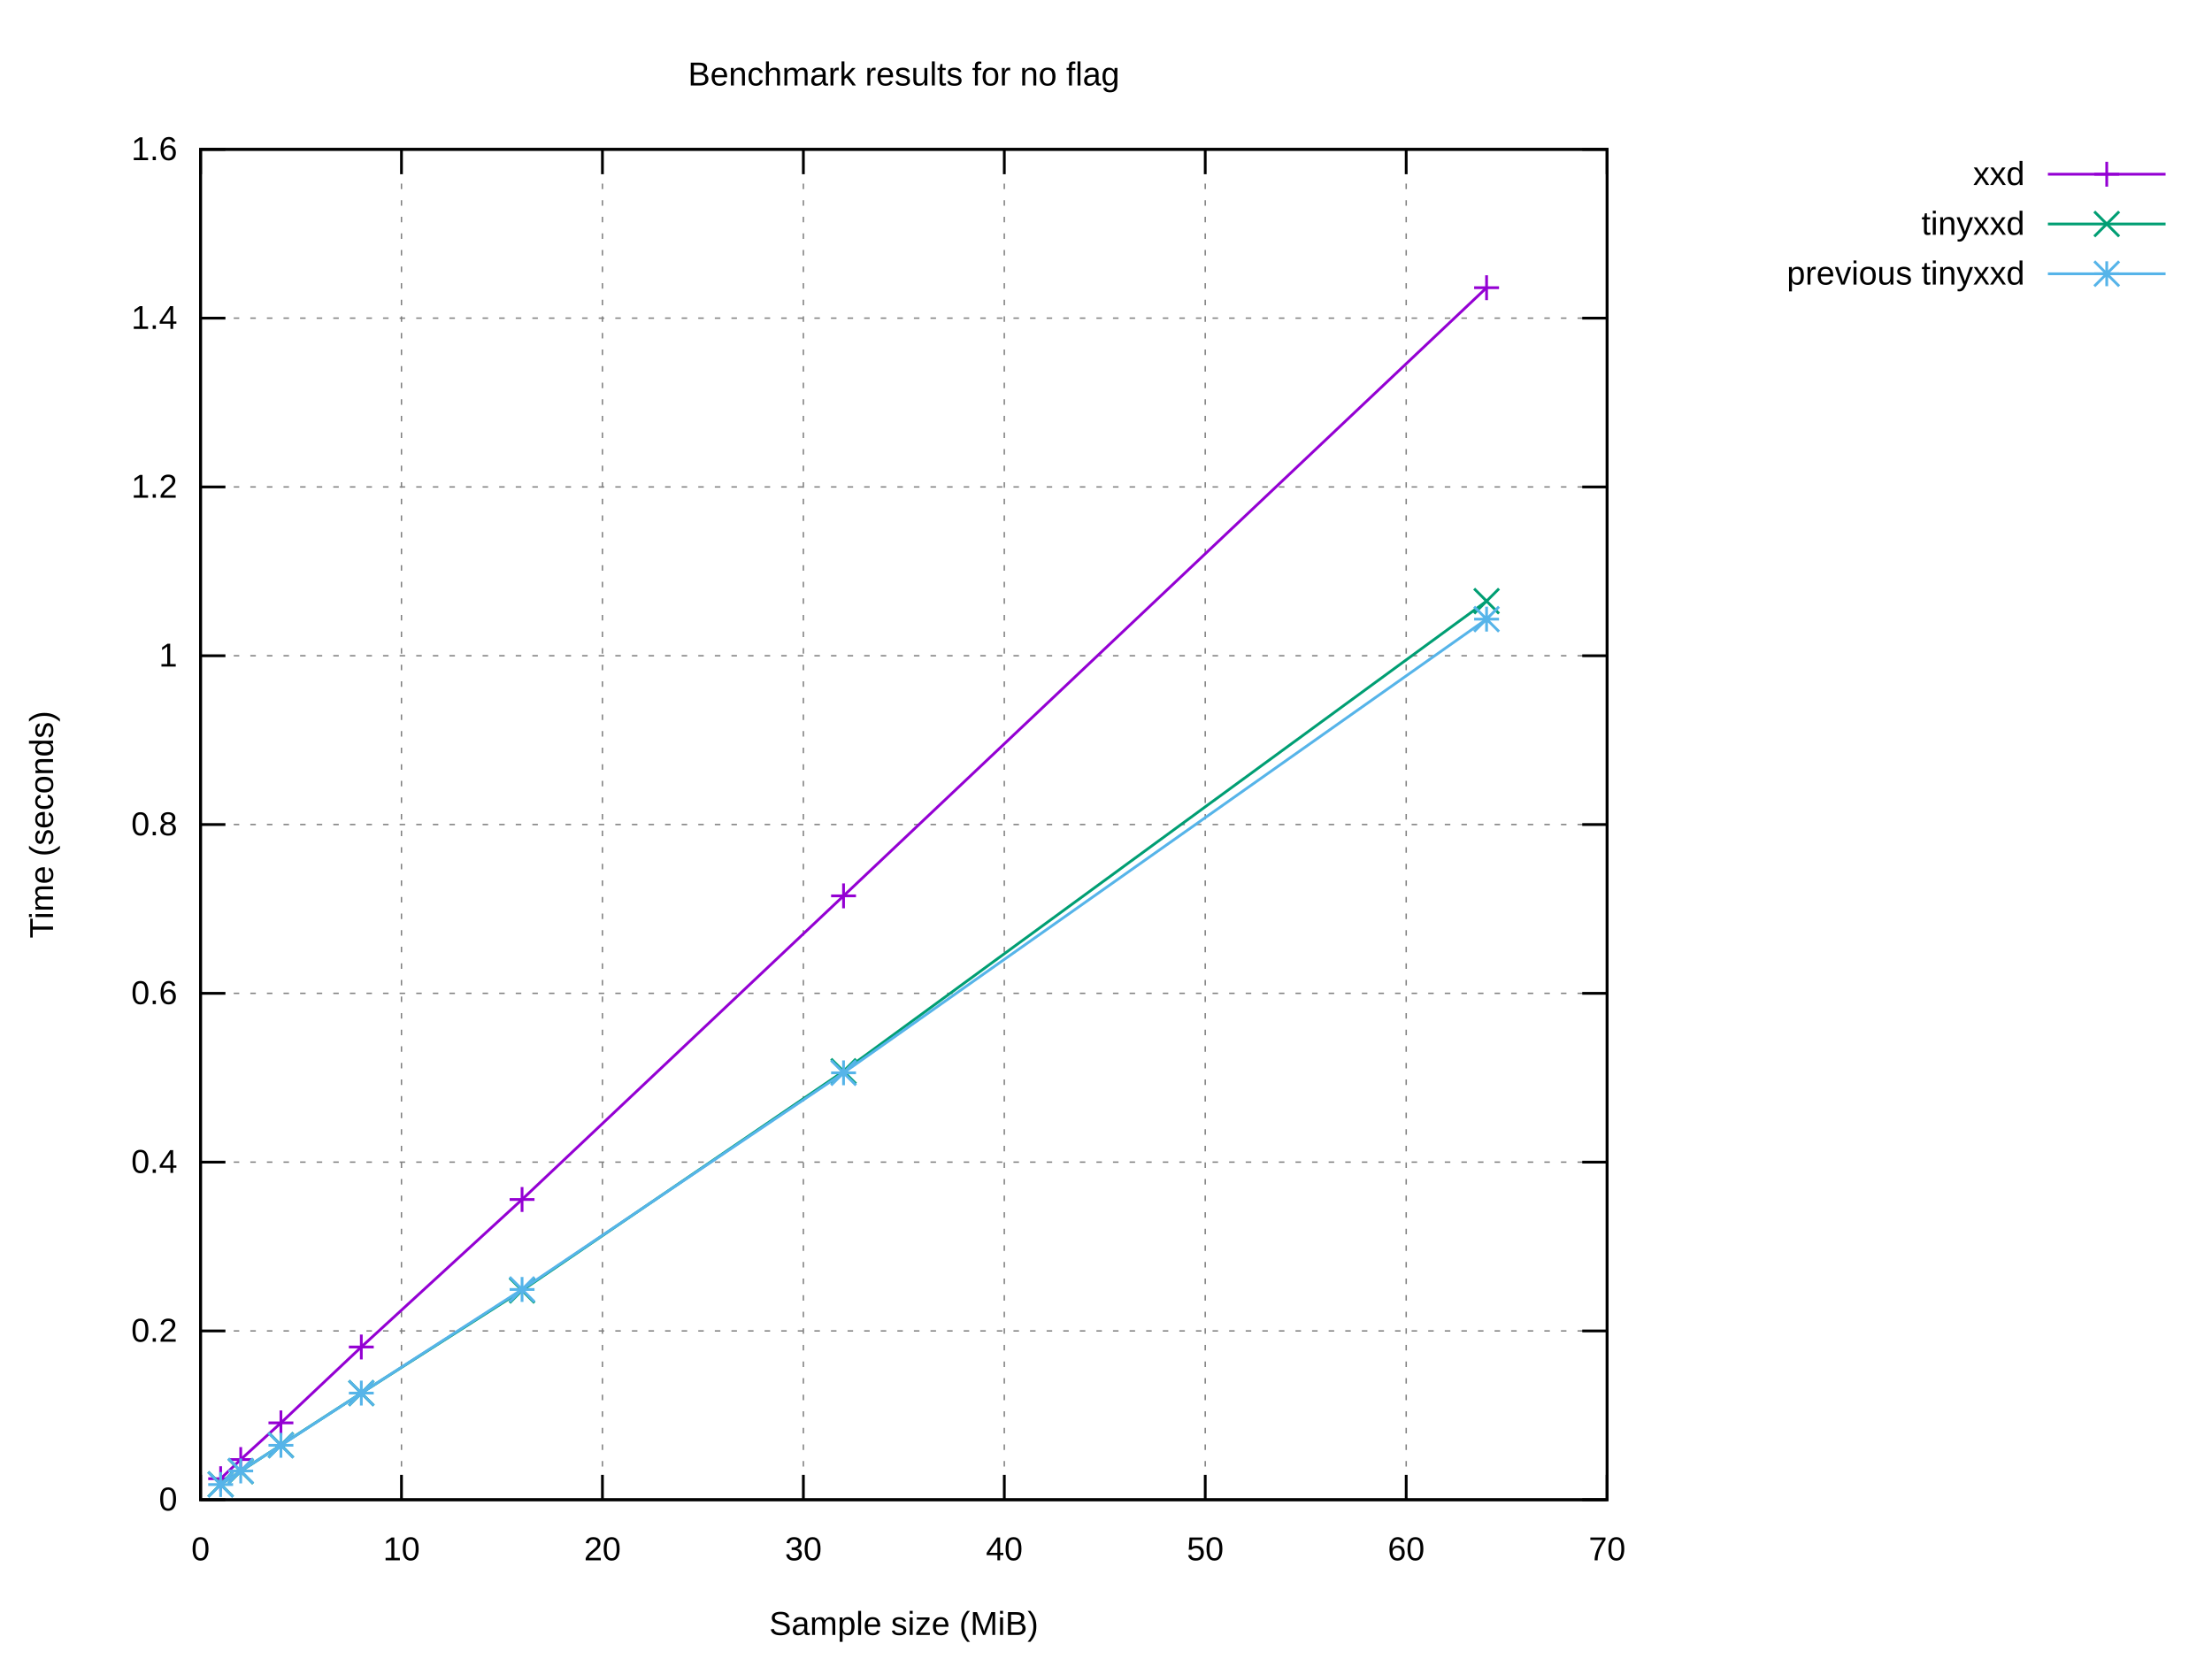
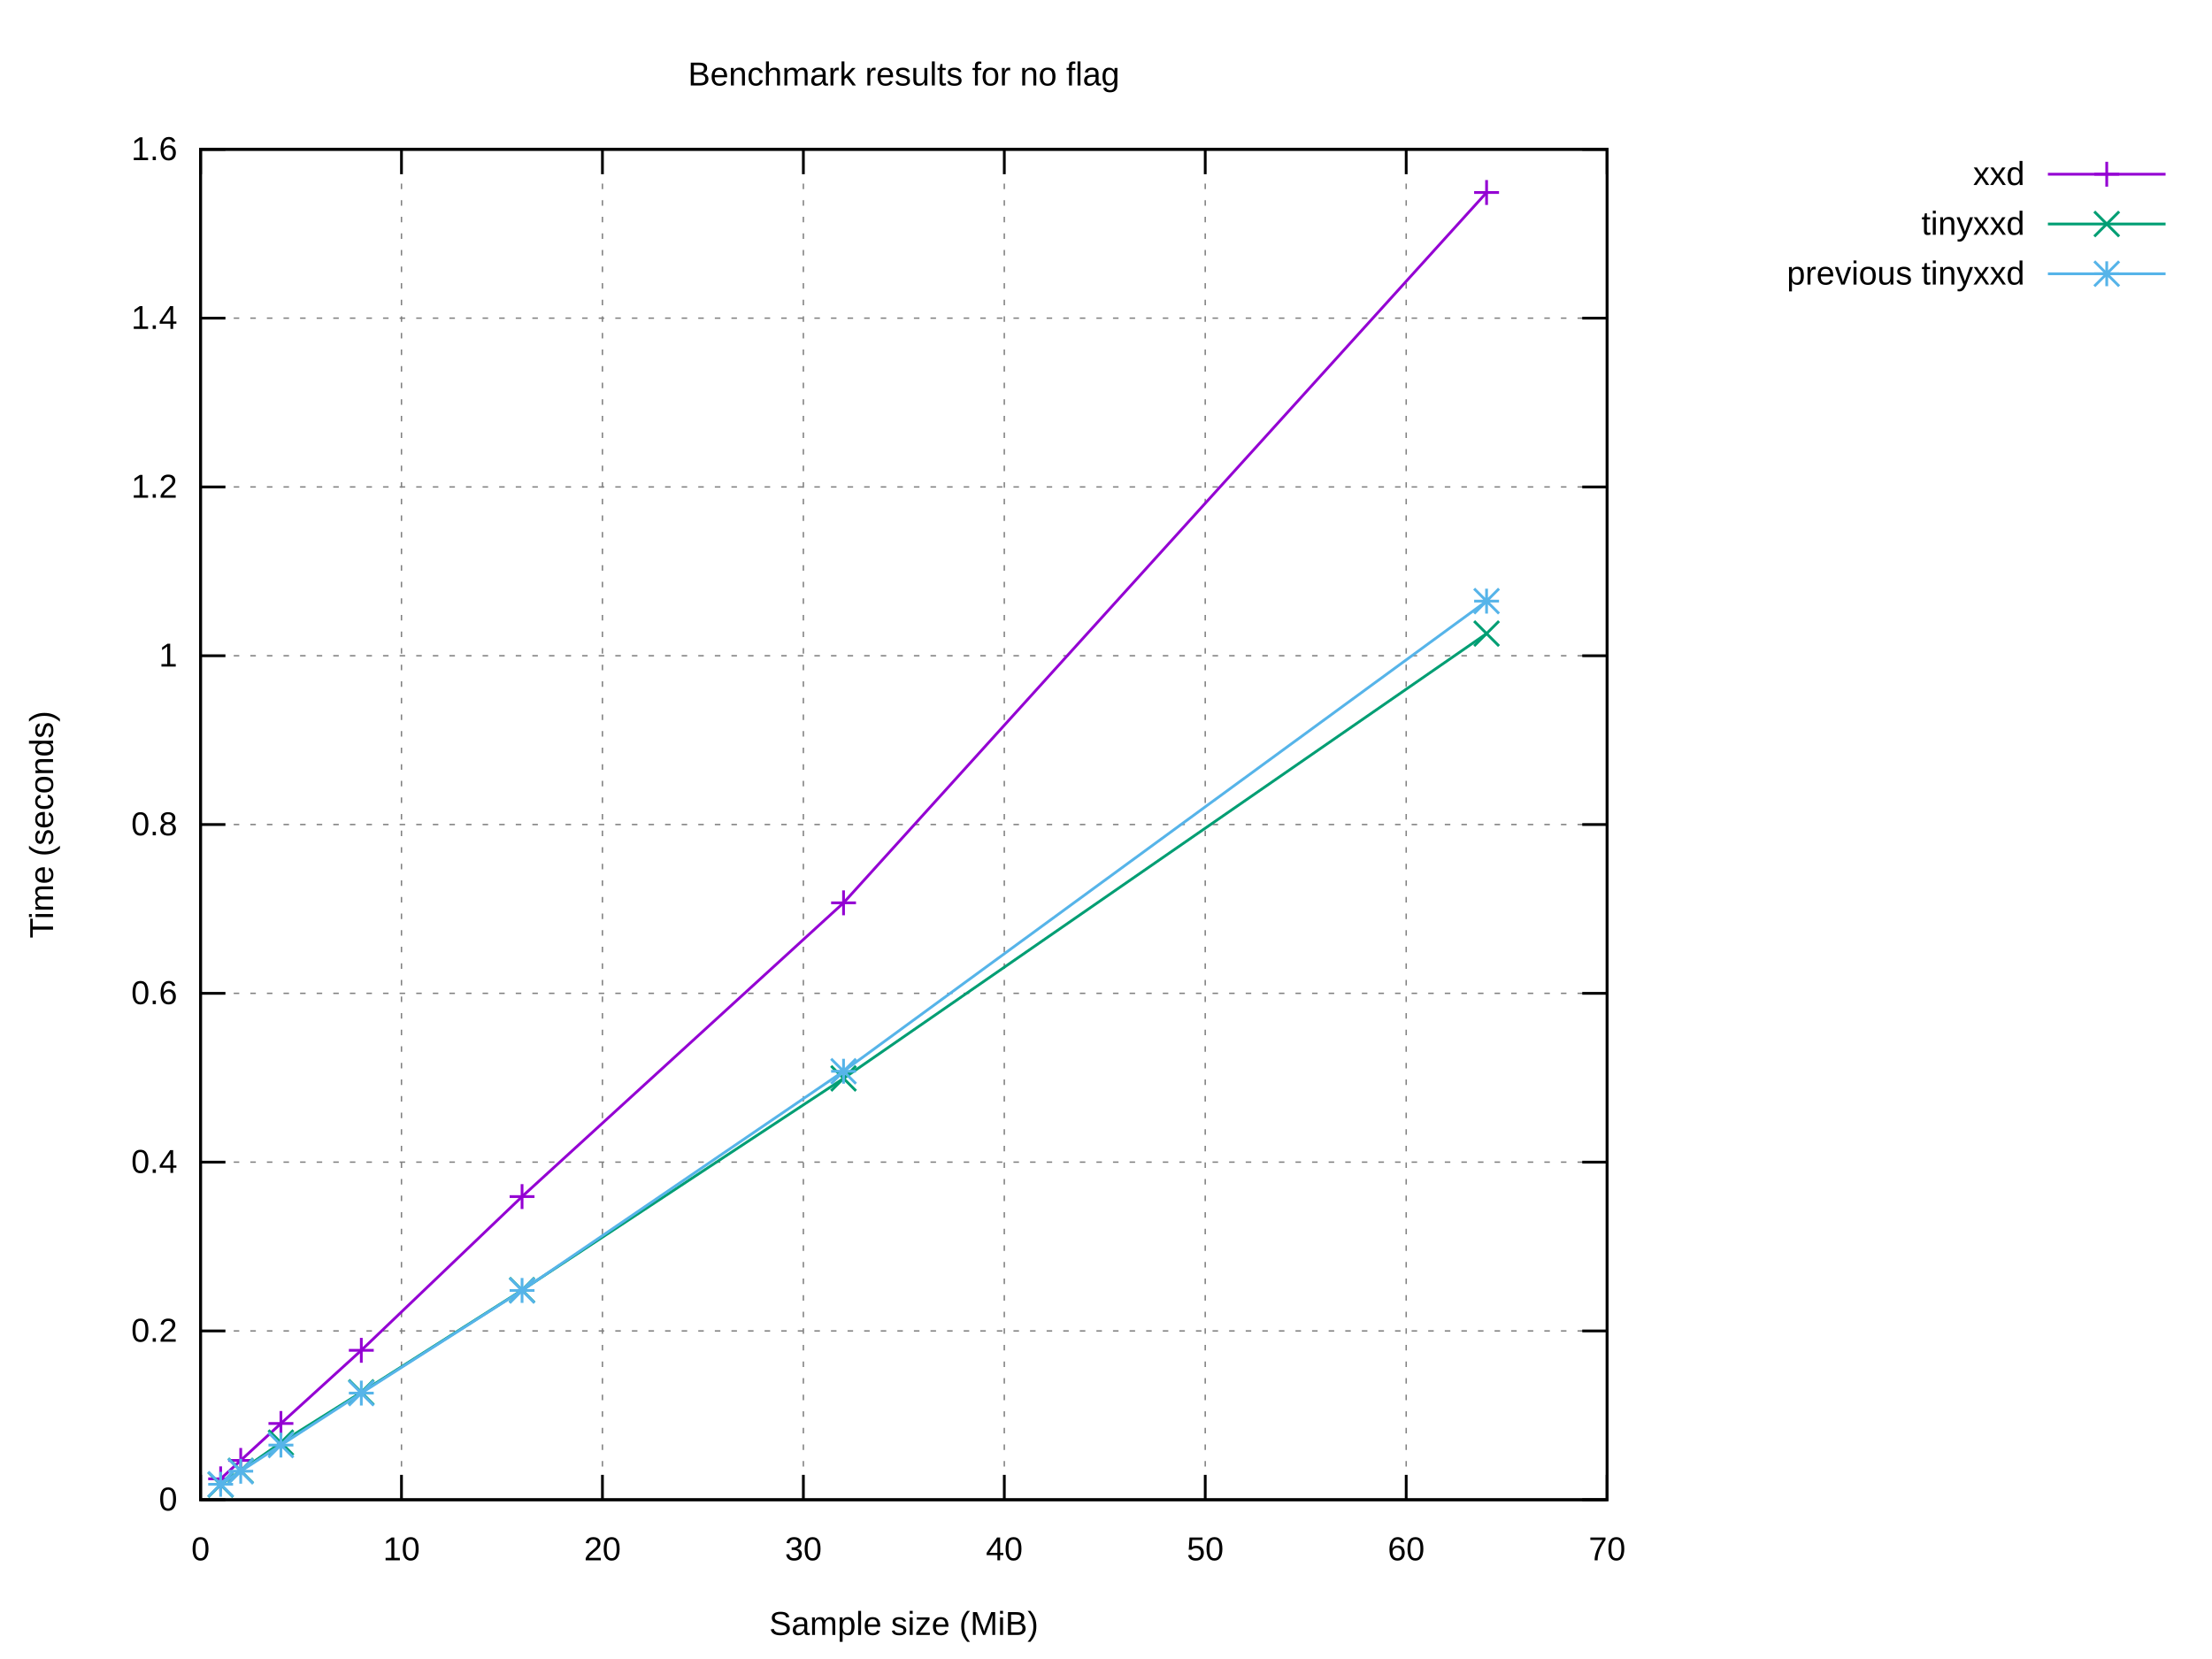
<svg xmlns="http://www.w3.org/2000/svg" xmlns:xlink="http://www.w3.org/1999/xlink" width="800" height="600" viewBox="0 0 800 600">
  <g id="gnuplot_canvas">
    <rect x="0" y="0" width="800" height="600" fill="#ffffff" />
    <defs>
      <circle id="gpDot" r="0.5" stroke-width="0.5" stroke="currentColor" />
      <path id="gpPt0" stroke-width="0.222" stroke="currentColor" d="M-1,0 h2 M0,-1 v2" />
      <path id="gpPt1" stroke-width="0.222" stroke="currentColor" d="M-1,-1 L1,1 M1,-1 L-1,1" />
      <path id="gpPt2" stroke-width="0.222" stroke="currentColor" d="M-1,0 L1,0 M0,-1 L0,1 M-1,-1 L1,1 M-1,1 L1,-1" />
      <rect id="gpPt3" stroke-width="0.222" stroke="currentColor" x="-1" y="-1" width="2" height="2" />
      <rect id="gpPt4" stroke-width="0.222" stroke="currentColor" fill="currentColor" x="-1" y="-1" width="2" height="2" />
      <circle id="gpPt5" stroke-width="0.222" stroke="currentColor" cx="0" cy="0" r="1" />
      <use xlink:href="#gpPt5" id="gpPt6" fill="currentColor" stroke="none" />
      <path id="gpPt7" stroke-width="0.222" stroke="currentColor" d="M0,-1.33 L-1.33,0.67 L1.33,0.67 z" />
      <use xlink:href="#gpPt7" id="gpPt8" fill="currentColor" stroke="none" />
      <use xlink:href="#gpPt7" id="gpPt9" stroke="currentColor" transform="rotate(180)" />
      <use xlink:href="#gpPt9" id="gpPt10" fill="currentColor" stroke="none" />
      <use xlink:href="#gpPt3" id="gpPt11" stroke="currentColor" transform="rotate(45)" />
      <use xlink:href="#gpPt11" id="gpPt12" fill="currentColor" stroke="none" />
      <path id="gpPt13" stroke-width="0.222" stroke="currentColor" d="M0,1.330 L1.265,0.411 L0.782,-1.067 L-0.782,-1.076 L-1.265,0.411 z" />
      <use xlink:href="#gpPt13" id="gpPt14" fill="currentColor" stroke="none" />
      <filter id="textbox" filterUnits="objectBoundingBox" x="0" y="0" height="1" width="1">
        <feFlood flood-color="#FFFFFF" flood-opacity="1" result="bgnd" />
        <feComposite in="SourceGraphic" in2="bgnd" operator="atop" />
      </filter>
      <filter id="greybox" filterUnits="objectBoundingBox" x="0" y="0" height="1" width="1">
        <feFlood flood-color="lightgrey" flood-opacity="1" result="grey" />
        <feComposite in="SourceGraphic" in2="grey" operator="atop" />
      </filter>
    </defs>
    <g fill="none" color="#FFFFFF" stroke="currentColor" stroke-width="1.00" stroke-linecap="butt" stroke-linejoin="miter">
</g>
    <g fill="none" color="black" stroke="currentColor" stroke-width="1.00" stroke-linecap="butt" stroke-linejoin="miter">
</g>
    <g fill="none" color="black" stroke="black" stroke-width="0.50" stroke-linecap="butt" stroke-linejoin="miter">
</g>
    <g fill="none" color="gray" stroke="currentColor" stroke-width="0.50" stroke-linecap="butt" stroke-linejoin="miter">
      <path stroke="gray" stroke-dasharray="2,4" class="gridline" d="M72.53,542.40 L581.24,542.40  " />
    </g>
    <g fill="none" color="gray" stroke="gray" stroke-width="1.00" stroke-linecap="butt" stroke-linejoin="miter">
</g>
    <g fill="none" color="black" stroke="currentColor" stroke-width="1.00" stroke-linecap="butt" stroke-linejoin="miter">
      <path stroke="black" d="M72.53,542.40 L81.53,542.40 M581.24,542.40 L572.24,542.40  " />
      <g transform="translate(64.14,546.30)" stroke="none" fill="black" font-family="Arial" font-size="12.00" text-anchor="end">
        <text>
          <tspan font-family="Arial"> 0</tspan>
        </text>
      </g>
    </g>
    <g fill="none" color="black" stroke="currentColor" stroke-width="1.00" stroke-linecap="butt" stroke-linejoin="miter">
</g>
    <g fill="none" color="black" stroke="black" stroke-width="0.50" stroke-linecap="butt" stroke-linejoin="miter">
</g>
    <g fill="none" color="gray" stroke="currentColor" stroke-width="0.50" stroke-linecap="butt" stroke-linejoin="miter">
      <path stroke="gray" stroke-dasharray="2,4" class="gridline" d="M72.53,481.35 L581.24,481.35  " />
    </g>
    <g fill="none" color="gray" stroke="gray" stroke-width="1.00" stroke-linecap="butt" stroke-linejoin="miter">
</g>
    <g fill="none" color="black" stroke="currentColor" stroke-width="1.00" stroke-linecap="butt" stroke-linejoin="miter">
      <path stroke="black" d="M72.53,481.35 L81.53,481.35 M581.24,481.35 L572.24,481.35  " />
      <g transform="translate(64.14,485.25)" stroke="none" fill="black" font-family="Arial" font-size="12.00" text-anchor="end">
        <text>
          <tspan font-family="Arial"> 0.2</tspan>
        </text>
      </g>
    </g>
    <g fill="none" color="black" stroke="currentColor" stroke-width="1.00" stroke-linecap="butt" stroke-linejoin="miter">
</g>
    <g fill="none" color="black" stroke="black" stroke-width="0.50" stroke-linecap="butt" stroke-linejoin="miter">
</g>
    <g fill="none" color="gray" stroke="currentColor" stroke-width="0.50" stroke-linecap="butt" stroke-linejoin="miter">
      <path stroke="gray" stroke-dasharray="2,4" class="gridline" d="M72.53,420.30 L581.24,420.30  " />
    </g>
    <g fill="none" color="gray" stroke="gray" stroke-width="1.00" stroke-linecap="butt" stroke-linejoin="miter">
</g>
    <g fill="none" color="black" stroke="currentColor" stroke-width="1.00" stroke-linecap="butt" stroke-linejoin="miter">
      <path stroke="black" d="M72.53,420.30 L81.53,420.30 M581.24,420.30 L572.24,420.30  " />
      <g transform="translate(64.14,424.20)" stroke="none" fill="black" font-family="Arial" font-size="12.00" text-anchor="end">
        <text>
          <tspan font-family="Arial"> 0.4</tspan>
        </text>
      </g>
    </g>
    <g fill="none" color="black" stroke="currentColor" stroke-width="1.00" stroke-linecap="butt" stroke-linejoin="miter">
</g>
    <g fill="none" color="black" stroke="black" stroke-width="0.50" stroke-linecap="butt" stroke-linejoin="miter">
</g>
    <g fill="none" color="gray" stroke="currentColor" stroke-width="0.50" stroke-linecap="butt" stroke-linejoin="miter">
      <path stroke="gray" stroke-dasharray="2,4" class="gridline" d="M72.53,359.25 L581.24,359.25  " />
    </g>
    <g fill="none" color="gray" stroke="gray" stroke-width="1.00" stroke-linecap="butt" stroke-linejoin="miter">
</g>
    <g fill="none" color="black" stroke="currentColor" stroke-width="1.00" stroke-linecap="butt" stroke-linejoin="miter">
      <path stroke="black" d="M72.53,359.25 L81.53,359.25 M581.24,359.25 L572.24,359.25  " />
      <g transform="translate(64.14,363.15)" stroke="none" fill="black" font-family="Arial" font-size="12.00" text-anchor="end">
        <text>
          <tspan font-family="Arial"> 0.6</tspan>
        </text>
      </g>
    </g>
    <g fill="none" color="black" stroke="currentColor" stroke-width="1.00" stroke-linecap="butt" stroke-linejoin="miter">
</g>
    <g fill="none" color="black" stroke="black" stroke-width="0.50" stroke-linecap="butt" stroke-linejoin="miter">
</g>
    <g fill="none" color="gray" stroke="currentColor" stroke-width="0.50" stroke-linecap="butt" stroke-linejoin="miter">
      <path stroke="gray" stroke-dasharray="2,4" class="gridline" d="M72.53,298.20 L581.24,298.20  " />
    </g>
    <g fill="none" color="gray" stroke="gray" stroke-width="1.00" stroke-linecap="butt" stroke-linejoin="miter">
</g>
    <g fill="none" color="black" stroke="currentColor" stroke-width="1.00" stroke-linecap="butt" stroke-linejoin="miter">
      <path stroke="black" d="M72.53,298.20 L81.53,298.20 M581.24,298.20 L572.24,298.20  " />
      <g transform="translate(64.14,302.10)" stroke="none" fill="black" font-family="Arial" font-size="12.00" text-anchor="end">
        <text>
          <tspan font-family="Arial"> 0.8</tspan>
        </text>
      </g>
    </g>
    <g fill="none" color="black" stroke="currentColor" stroke-width="1.00" stroke-linecap="butt" stroke-linejoin="miter">
</g>
    <g fill="none" color="black" stroke="black" stroke-width="0.50" stroke-linecap="butt" stroke-linejoin="miter">
</g>
    <g fill="none" color="gray" stroke="currentColor" stroke-width="0.50" stroke-linecap="butt" stroke-linejoin="miter">
      <path stroke="gray" stroke-dasharray="2,4" class="gridline" d="M72.53,237.16 L581.24,237.16  " />
    </g>
    <g fill="none" color="gray" stroke="gray" stroke-width="1.00" stroke-linecap="butt" stroke-linejoin="miter">
</g>
    <g fill="none" color="black" stroke="currentColor" stroke-width="1.00" stroke-linecap="butt" stroke-linejoin="miter">
      <path stroke="black" d="M72.53,237.16 L81.53,237.16 M581.24,237.16 L572.24,237.16  " />
      <g transform="translate(64.14,241.06)" stroke="none" fill="black" font-family="Arial" font-size="12.00" text-anchor="end">
        <text>
          <tspan font-family="Arial"> 1</tspan>
        </text>
      </g>
    </g>
    <g fill="none" color="black" stroke="currentColor" stroke-width="1.00" stroke-linecap="butt" stroke-linejoin="miter">
</g>
    <g fill="none" color="black" stroke="black" stroke-width="0.50" stroke-linecap="butt" stroke-linejoin="miter">
</g>
    <g fill="none" color="gray" stroke="currentColor" stroke-width="0.50" stroke-linecap="butt" stroke-linejoin="miter">
      <path stroke="gray" stroke-dasharray="2,4" class="gridline" d="M72.53,176.11 L581.24,176.11  " />
    </g>
    <g fill="none" color="gray" stroke="gray" stroke-width="1.00" stroke-linecap="butt" stroke-linejoin="miter">
</g>
    <g fill="none" color="black" stroke="currentColor" stroke-width="1.00" stroke-linecap="butt" stroke-linejoin="miter">
      <path stroke="black" d="M72.53,176.11 L81.53,176.11 M581.24,176.11 L572.24,176.11  " />
      <g transform="translate(64.14,180.01)" stroke="none" fill="black" font-family="Arial" font-size="12.00" text-anchor="end">
        <text>
          <tspan font-family="Arial"> 1.2</tspan>
        </text>
      </g>
    </g>
    <g fill="none" color="black" stroke="currentColor" stroke-width="1.00" stroke-linecap="butt" stroke-linejoin="miter">
</g>
    <g fill="none" color="black" stroke="black" stroke-width="0.50" stroke-linecap="butt" stroke-linejoin="miter">
</g>
    <g fill="none" color="gray" stroke="currentColor" stroke-width="0.50" stroke-linecap="butt" stroke-linejoin="miter">
      <path stroke="gray" stroke-dasharray="2,4" class="gridline" d="M72.53,115.06 L581.24,115.06  " />
    </g>
    <g fill="none" color="gray" stroke="gray" stroke-width="1.00" stroke-linecap="butt" stroke-linejoin="miter">
</g>
    <g fill="none" color="black" stroke="currentColor" stroke-width="1.00" stroke-linecap="butt" stroke-linejoin="miter">
      <path stroke="black" d="M72.53,115.06 L81.53,115.06 M581.24,115.06 L572.24,115.06  " />
      <g transform="translate(64.14,118.96)" stroke="none" fill="black" font-family="Arial" font-size="12.00" text-anchor="end">
        <text>
          <tspan font-family="Arial"> 1.4</tspan>
        </text>
      </g>
    </g>
    <g fill="none" color="black" stroke="currentColor" stroke-width="1.00" stroke-linecap="butt" stroke-linejoin="miter">
</g>
    <g fill="none" color="black" stroke="black" stroke-width="0.50" stroke-linecap="butt" stroke-linejoin="miter">
</g>
    <g fill="none" color="gray" stroke="currentColor" stroke-width="0.50" stroke-linecap="butt" stroke-linejoin="miter">
      <path stroke="gray" stroke-dasharray="2,4" class="gridline" d="M72.53,54.01 L581.24,54.01  " />
    </g>
    <g fill="none" color="gray" stroke="gray" stroke-width="1.00" stroke-linecap="butt" stroke-linejoin="miter">
</g>
    <g fill="none" color="black" stroke="currentColor" stroke-width="1.00" stroke-linecap="butt" stroke-linejoin="miter">
      <path stroke="black" d="M72.53,54.01 L81.53,54.01 M581.24,54.01 L572.24,54.01  " />
      <g transform="translate(64.14,57.91)" stroke="none" fill="black" font-family="Arial" font-size="12.00" text-anchor="end">
        <text>
          <tspan font-family="Arial"> 1.6</tspan>
        </text>
      </g>
    </g>
    <g fill="none" color="black" stroke="currentColor" stroke-width="1.00" stroke-linecap="butt" stroke-linejoin="miter">
</g>
    <g fill="none" color="black" stroke="black" stroke-width="0.50" stroke-linecap="butt" stroke-linejoin="miter">
</g>
    <g fill="none" color="gray" stroke="currentColor" stroke-width="0.50" stroke-linecap="butt" stroke-linejoin="miter">
      <path stroke="gray" stroke-dasharray="2,4" class="gridline" d="M72.53,542.40 L72.53,54.01  " />
    </g>
    <g fill="none" color="gray" stroke="gray" stroke-width="1.00" stroke-linecap="butt" stroke-linejoin="miter">
</g>
    <g fill="none" color="black" stroke="currentColor" stroke-width="1.00" stroke-linecap="butt" stroke-linejoin="miter">
      <path stroke="black" d="M72.53,542.40 L72.53,533.40 M72.53,54.01 L72.53,63.01  " />
      <g transform="translate(72.53,564.30)" stroke="none" fill="black" font-family="Arial" font-size="12.00" text-anchor="middle">
        <text>
          <tspan font-family="Arial"> 0</tspan>
        </text>
      </g>
    </g>
    <g fill="none" color="black" stroke="currentColor" stroke-width="1.00" stroke-linecap="butt" stroke-linejoin="miter">
</g>
    <g fill="none" color="black" stroke="black" stroke-width="0.50" stroke-linecap="butt" stroke-linejoin="miter">
</g>
    <g fill="none" color="gray" stroke="currentColor" stroke-width="0.50" stroke-linecap="butt" stroke-linejoin="miter">
      <path stroke="gray" stroke-dasharray="2,4" class="gridline" d="M145.20,542.40 L145.20,54.01  " />
    </g>
    <g fill="none" color="gray" stroke="gray" stroke-width="1.00" stroke-linecap="butt" stroke-linejoin="miter">
</g>
    <g fill="none" color="black" stroke="currentColor" stroke-width="1.00" stroke-linecap="butt" stroke-linejoin="miter">
      <path stroke="black" d="M145.20,542.40 L145.20,533.40 M145.20,54.01 L145.20,63.01  " />
      <g transform="translate(145.20,564.30)" stroke="none" fill="black" font-family="Arial" font-size="12.00" text-anchor="middle">
        <text>
          <tspan font-family="Arial"> 10</tspan>
        </text>
      </g>
    </g>
    <g fill="none" color="black" stroke="currentColor" stroke-width="1.00" stroke-linecap="butt" stroke-linejoin="miter">
</g>
    <g fill="none" color="black" stroke="black" stroke-width="0.50" stroke-linecap="butt" stroke-linejoin="miter">
</g>
    <g fill="none" color="gray" stroke="currentColor" stroke-width="0.50" stroke-linecap="butt" stroke-linejoin="miter">
      <path stroke="gray" stroke-dasharray="2,4" class="gridline" d="M217.88,542.40 L217.88,54.01  " />
    </g>
    <g fill="none" color="gray" stroke="gray" stroke-width="1.00" stroke-linecap="butt" stroke-linejoin="miter">
</g>
    <g fill="none" color="black" stroke="currentColor" stroke-width="1.00" stroke-linecap="butt" stroke-linejoin="miter">
      <path stroke="black" d="M217.88,542.40 L217.88,533.40 M217.88,54.01 L217.88,63.01  " />
      <g transform="translate(217.88,564.30)" stroke="none" fill="black" font-family="Arial" font-size="12.00" text-anchor="middle">
        <text>
          <tspan font-family="Arial"> 20</tspan>
        </text>
      </g>
    </g>
    <g fill="none" color="black" stroke="currentColor" stroke-width="1.00" stroke-linecap="butt" stroke-linejoin="miter">
</g>
    <g fill="none" color="black" stroke="black" stroke-width="0.50" stroke-linecap="butt" stroke-linejoin="miter">
</g>
    <g fill="none" color="gray" stroke="currentColor" stroke-width="0.50" stroke-linecap="butt" stroke-linejoin="miter">
      <path stroke="gray" stroke-dasharray="2,4" class="gridline" d="M290.55,542.40 L290.55,54.01  " />
    </g>
    <g fill="none" color="gray" stroke="gray" stroke-width="1.00" stroke-linecap="butt" stroke-linejoin="miter">
</g>
    <g fill="none" color="black" stroke="currentColor" stroke-width="1.00" stroke-linecap="butt" stroke-linejoin="miter">
      <path stroke="black" d="M290.55,542.40 L290.55,533.40 M290.55,54.01 L290.55,63.01  " />
      <g transform="translate(290.55,564.30)" stroke="none" fill="black" font-family="Arial" font-size="12.00" text-anchor="middle">
        <text>
          <tspan font-family="Arial"> 30</tspan>
        </text>
      </g>
    </g>
    <g fill="none" color="black" stroke="currentColor" stroke-width="1.00" stroke-linecap="butt" stroke-linejoin="miter">
</g>
    <g fill="none" color="black" stroke="black" stroke-width="0.50" stroke-linecap="butt" stroke-linejoin="miter">
</g>
    <g fill="none" color="gray" stroke="currentColor" stroke-width="0.50" stroke-linecap="butt" stroke-linejoin="miter">
      <path stroke="gray" stroke-dasharray="2,4" class="gridline" d="M363.22,542.40 L363.22,54.01  " />
    </g>
    <g fill="none" color="gray" stroke="gray" stroke-width="1.00" stroke-linecap="butt" stroke-linejoin="miter">
</g>
    <g fill="none" color="black" stroke="currentColor" stroke-width="1.00" stroke-linecap="butt" stroke-linejoin="miter">
      <path stroke="black" d="M363.22,542.40 L363.22,533.40 M363.22,54.01 L363.22,63.01  " />
      <g transform="translate(363.22,564.30)" stroke="none" fill="black" font-family="Arial" font-size="12.00" text-anchor="middle">
        <text>
          <tspan font-family="Arial"> 40</tspan>
        </text>
      </g>
    </g>
    <g fill="none" color="black" stroke="currentColor" stroke-width="1.00" stroke-linecap="butt" stroke-linejoin="miter">
</g>
    <g fill="none" color="black" stroke="black" stroke-width="0.50" stroke-linecap="butt" stroke-linejoin="miter">
</g>
    <g fill="none" color="gray" stroke="currentColor" stroke-width="0.50" stroke-linecap="butt" stroke-linejoin="miter">
      <path stroke="gray" stroke-dasharray="2,4" class="gridline" d="M435.89,542.40 L435.89,54.01  " />
    </g>
    <g fill="none" color="gray" stroke="gray" stroke-width="1.00" stroke-linecap="butt" stroke-linejoin="miter">
</g>
    <g fill="none" color="black" stroke="currentColor" stroke-width="1.00" stroke-linecap="butt" stroke-linejoin="miter">
      <path stroke="black" d="M435.89,542.40 L435.89,533.40 M435.89,54.01 L435.89,63.01  " />
      <g transform="translate(435.89,564.30)" stroke="none" fill="black" font-family="Arial" font-size="12.00" text-anchor="middle">
        <text>
          <tspan font-family="Arial"> 50</tspan>
        </text>
      </g>
    </g>
    <g fill="none" color="black" stroke="currentColor" stroke-width="1.00" stroke-linecap="butt" stroke-linejoin="miter">
</g>
    <g fill="none" color="black" stroke="black" stroke-width="0.50" stroke-linecap="butt" stroke-linejoin="miter">
</g>
    <g fill="none" color="gray" stroke="currentColor" stroke-width="0.50" stroke-linecap="butt" stroke-linejoin="miter">
      <path stroke="gray" stroke-dasharray="2,4" class="gridline" d="M508.57,542.40 L508.57,54.01  " />
    </g>
    <g fill="none" color="gray" stroke="gray" stroke-width="1.00" stroke-linecap="butt" stroke-linejoin="miter">
</g>
    <g fill="none" color="black" stroke="currentColor" stroke-width="1.00" stroke-linecap="butt" stroke-linejoin="miter">
      <path stroke="black" d="M508.57,542.40 L508.57,533.40 M508.57,54.01 L508.57,63.01  " />
      <g transform="translate(508.57,564.30)" stroke="none" fill="black" font-family="Arial" font-size="12.00" text-anchor="middle">
        <text>
          <tspan font-family="Arial"> 60</tspan>
        </text>
      </g>
    </g>
    <g fill="none" color="black" stroke="currentColor" stroke-width="1.00" stroke-linecap="butt" stroke-linejoin="miter">
</g>
    <g fill="none" color="black" stroke="black" stroke-width="0.50" stroke-linecap="butt" stroke-linejoin="miter">
</g>
    <g fill="none" color="gray" stroke="currentColor" stroke-width="0.50" stroke-linecap="butt" stroke-linejoin="miter">
      <path stroke="gray" stroke-dasharray="2,4" class="gridline" d="M581.24,542.40 L581.24,54.01  " />
    </g>
    <g fill="none" color="gray" stroke="gray" stroke-width="1.00" stroke-linecap="butt" stroke-linejoin="miter">
</g>
    <g fill="none" color="black" stroke="currentColor" stroke-width="1.00" stroke-linecap="butt" stroke-linejoin="miter">
      <path stroke="black" d="M581.24,542.40 L581.24,533.40 M581.24,54.01 L581.24,63.01  " />
      <g transform="translate(581.24,564.30)" stroke="none" fill="black" font-family="Arial" font-size="12.00" text-anchor="middle">
        <text>
          <tspan font-family="Arial"> 70</tspan>
        </text>
      </g>
    </g>
    <g fill="none" color="black" stroke="currentColor" stroke-width="1.00" stroke-linecap="butt" stroke-linejoin="miter">
</g>
    <g fill="none" color="black" stroke="currentColor" stroke-width="1.00" stroke-linecap="butt" stroke-linejoin="miter">
      <path stroke="black" d="M72.53,54.01 L72.53,542.40 L581.24,542.40 L581.24,54.01 L72.53,54.01 Z  " />
    </g>
    <g fill="none" color="black" stroke="currentColor" stroke-width="1.00" stroke-linecap="butt" stroke-linejoin="miter">
</g>
    <g id="gnuplot_plot_1">
      <g fill="none" color="black" stroke="currentColor" stroke-width="1.00" stroke-linecap="butt" stroke-linejoin="miter">
        <g transform="translate(732.26,66.91)" stroke="none" fill="black" font-family="Arial" font-size="12.00" text-anchor="end">
          <text>
            <tspan font-family="Arial">xxd</tspan>
          </text>
        </g>
      </g>
      <g fill="none" color="black" stroke="currentColor" stroke-width="1.00" stroke-linecap="butt" stroke-linejoin="miter">
-         <path stroke="rgb(148,   0, 211)" d="M740.65,63.01 L783.21,63.01 M537.64,104.05 L305.08,324.00 L188.81,433.81 L130.67,487.16 L101.60,514.60 L87.06,527.86   L79.80,534.79  " />
-         <use xlink:href="#gpPt0" transform="translate(537.64,104.05) scale(4.50)" color="rgb(148,   0, 211)" />
-         <use xlink:href="#gpPt0" transform="translate(305.08,324.00) scale(4.50)" color="rgb(148,   0, 211)" />
-         <use xlink:href="#gpPt0" transform="translate(188.81,433.81) scale(4.50)" color="rgb(148,   0, 211)" />
-         <use xlink:href="#gpPt0" transform="translate(130.67,487.16) scale(4.50)" color="rgb(148,   0, 211)" />
-         <use xlink:href="#gpPt0" transform="translate(101.60,514.60) scale(4.50)" color="rgb(148,   0, 211)" />
-         <use xlink:href="#gpPt0" transform="translate(87.06,527.86) scale(4.50)" color="rgb(148,   0, 211)" />
-         <use xlink:href="#gpPt0" transform="translate(79.80,534.79) scale(4.50)" color="rgb(148,   0, 211)" />
+         <path stroke="rgb(148,   0, 211)" d="M740.65,63.01 L783.21,63.01 M537.64,69.62 L305.08,326.52 L188.81,432.76 L130.67,488.36 L101.60,514.82 L87.06,528.18   L79.80,534.84  " />
+         <use xlink:href="#gpPt0" transform="translate(537.64,69.62) scale(4.50)" color="rgb(148,   0, 211)" />
+         <use xlink:href="#gpPt0" transform="translate(305.08,326.52) scale(4.50)" color="rgb(148,   0, 211)" />
+         <use xlink:href="#gpPt0" transform="translate(188.81,432.76) scale(4.50)" color="rgb(148,   0, 211)" />
+         <use xlink:href="#gpPt0" transform="translate(130.67,488.36) scale(4.50)" color="rgb(148,   0, 211)" />
+         <use xlink:href="#gpPt0" transform="translate(101.60,514.82) scale(4.50)" color="rgb(148,   0, 211)" />
+         <use xlink:href="#gpPt0" transform="translate(87.06,528.18) scale(4.50)" color="rgb(148,   0, 211)" />
+         <use xlink:href="#gpPt0" transform="translate(79.80,534.84) scale(4.50)" color="rgb(148,   0, 211)" />
        <use xlink:href="#gpPt0" transform="translate(761.93,63.01) scale(4.50)" color="rgb(148,   0, 211)" />
      </g>
    </g>
    <g id="gnuplot_plot_2">
      <g fill="none" color="black" stroke="currentColor" stroke-width="1.00" stroke-linecap="butt" stroke-linejoin="miter">
        <g transform="translate(732.26,84.91)" stroke="none" fill="black" font-family="Arial" font-size="12.00" text-anchor="end">
          <text>
            <tspan font-family="Arial">tinyxxd</tspan>
          </text>
        </g>
      </g>
      <g fill="none" color="black" stroke="currentColor" stroke-width="1.00" stroke-linecap="butt" stroke-linejoin="miter">
-         <path stroke="rgb(  0, 158, 115)" d="M740.65,81.01 L783.21,81.01 M537.64,217.40 L305.08,387.44 L188.81,466.71 L130.67,503.83 L101.60,522.63 L87.06,532.09   L79.80,536.81  " />
-         <use xlink:href="#gpPt1" transform="translate(537.64,217.40) scale(4.50)" color="rgb(  0, 158, 115)" />
-         <use xlink:href="#gpPt1" transform="translate(305.08,387.44) scale(4.50)" color="rgb(  0, 158, 115)" />
-         <use xlink:href="#gpPt1" transform="translate(188.81,466.71) scale(4.50)" color="rgb(  0, 158, 115)" />
-         <use xlink:href="#gpPt1" transform="translate(130.67,503.83) scale(4.50)" color="rgb(  0, 158, 115)" />
-         <use xlink:href="#gpPt1" transform="translate(101.60,522.63) scale(4.50)" color="rgb(  0, 158, 115)" />
-         <use xlink:href="#gpPt1" transform="translate(87.06,532.09) scale(4.50)" color="rgb(  0, 158, 115)" />
-         <use xlink:href="#gpPt1" transform="translate(79.80,536.81) scale(4.50)" color="rgb(  0, 158, 115)" />
+         <path stroke="rgb(  0, 158, 115)" d="M740.65,81.01 L783.21,81.01 M537.64,229.14 L305.08,390.02 L188.81,466.60 L130.67,503.54 L101.60,521.74 L87.06,531.94   L79.80,536.94  " />
+         <use xlink:href="#gpPt1" transform="translate(537.64,229.14) scale(4.50)" color="rgb(  0, 158, 115)" />
+         <use xlink:href="#gpPt1" transform="translate(305.08,390.02) scale(4.50)" color="rgb(  0, 158, 115)" />
+         <use xlink:href="#gpPt1" transform="translate(188.81,466.60) scale(4.50)" color="rgb(  0, 158, 115)" />
+         <use xlink:href="#gpPt1" transform="translate(130.67,503.54) scale(4.50)" color="rgb(  0, 158, 115)" />
+         <use xlink:href="#gpPt1" transform="translate(101.60,521.74) scale(4.50)" color="rgb(  0, 158, 115)" />
+         <use xlink:href="#gpPt1" transform="translate(87.06,531.94) scale(4.50)" color="rgb(  0, 158, 115)" />
+         <use xlink:href="#gpPt1" transform="translate(79.80,536.94) scale(4.50)" color="rgb(  0, 158, 115)" />
        <use xlink:href="#gpPt1" transform="translate(761.93,81.01) scale(4.50)" color="rgb(  0, 158, 115)" />
      </g>
    </g>
    <g id="gnuplot_plot_3">
      <g fill="none" color="black" stroke="currentColor" stroke-width="1.00" stroke-linecap="butt" stroke-linejoin="miter">
        <g transform="translate(732.26,102.91)" stroke="none" fill="black" font-family="Arial" font-size="12.00" text-anchor="end">
          <text>
            <tspan font-family="Arial">previous tinyxxd</tspan>
          </text>
        </g>
      </g>
      <g fill="none" color="black" stroke="currentColor" stroke-width="1.00" stroke-linecap="butt" stroke-linejoin="miter">
-         <path stroke="rgb( 86, 180, 233)" d="M740.65,99.01 L783.21,99.01 M537.64,223.92 L305.08,388.00 L188.81,466.35 L130.67,503.83 L101.60,522.71 L87.06,531.99   L79.80,536.90  " />
-         <use xlink:href="#gpPt2" transform="translate(537.64,223.92) scale(4.50)" color="rgb( 86, 180, 233)" />
-         <use xlink:href="#gpPt2" transform="translate(305.08,388.00) scale(4.50)" color="rgb( 86, 180, 233)" />
-         <use xlink:href="#gpPt2" transform="translate(188.81,466.35) scale(4.50)" color="rgb( 86, 180, 233)" />
+         <path stroke="rgb( 86, 180, 233)" d="M740.65,99.01 L783.21,99.01 M537.64,217.40 L305.08,387.44 L188.81,466.71 L130.67,503.83 L101.60,522.63 L87.06,532.09   L79.80,536.81  " />
+         <use xlink:href="#gpPt2" transform="translate(537.64,217.40) scale(4.50)" color="rgb( 86, 180, 233)" />
+         <use xlink:href="#gpPt2" transform="translate(305.08,387.44) scale(4.50)" color="rgb( 86, 180, 233)" />
+         <use xlink:href="#gpPt2" transform="translate(188.81,466.71) scale(4.50)" color="rgb( 86, 180, 233)" />
        <use xlink:href="#gpPt2" transform="translate(130.67,503.83) scale(4.50)" color="rgb( 86, 180, 233)" />
-         <use xlink:href="#gpPt2" transform="translate(101.60,522.71) scale(4.50)" color="rgb( 86, 180, 233)" />
-         <use xlink:href="#gpPt2" transform="translate(87.06,531.99) scale(4.50)" color="rgb( 86, 180, 233)" />
-         <use xlink:href="#gpPt2" transform="translate(79.80,536.90) scale(4.50)" color="rgb( 86, 180, 233)" />
+         <use xlink:href="#gpPt2" transform="translate(101.60,522.63) scale(4.50)" color="rgb( 86, 180, 233)" />
+         <use xlink:href="#gpPt2" transform="translate(87.06,532.09) scale(4.50)" color="rgb( 86, 180, 233)" />
+         <use xlink:href="#gpPt2" transform="translate(79.80,536.81) scale(4.50)" color="rgb( 86, 180, 233)" />
        <use xlink:href="#gpPt2" transform="translate(761.93,99.01) scale(4.50)" color="rgb( 86, 180, 233)" />
      </g>
    </g>
    <g fill="none" color="#FFFFFF" stroke="rgb( 86, 180, 233)" stroke-width="2.00" stroke-linecap="butt" stroke-linejoin="miter">
</g>
    <g fill="none" color="black" stroke="currentColor" stroke-width="2.00" stroke-linecap="butt" stroke-linejoin="miter">
</g>
    <g fill="none" color="black" stroke="black" stroke-width="1.00" stroke-linecap="butt" stroke-linejoin="miter">
</g>
    <g fill="none" color="black" stroke="currentColor" stroke-width="1.00" stroke-linecap="butt" stroke-linejoin="miter">
      <path stroke="black" d="M72.53,54.01 L72.53,542.40 L581.24,542.40 L581.24,54.01 L72.53,54.01 Z  " />
      <g transform="translate(19.18,298.21) rotate(270.00)" stroke="none" fill="black" font-family="Arial" font-size="12.00" text-anchor="middle">
        <text>
          <tspan font-family="Arial">Time (seconds)</tspan>
        </text>
      </g>
    </g>
    <g fill="none" color="black" stroke="currentColor" stroke-width="1.00" stroke-linecap="butt" stroke-linejoin="miter">
      <g transform="translate(326.88,591.30)" stroke="none" fill="black" font-family="Arial" font-size="12.00" text-anchor="middle">
        <text>
          <tspan font-family="Arial">Sample size (MiB)</tspan>
        </text>
      </g>
    </g>
    <g fill="none" color="black" stroke="currentColor" stroke-width="1.00" stroke-linecap="butt" stroke-linejoin="miter">
</g>
    <g fill="none" color="black" stroke="currentColor" stroke-width="1.00" stroke-linecap="butt" stroke-linejoin="miter">
      <g transform="translate(326.88,30.91)" stroke="none" fill="black" font-family="Arial" font-size="12.00" text-anchor="middle">
        <text>
          <tspan font-family="Arial">Benchmark results for no flag</tspan>
        </text>
      </g>
    </g>
    <g fill="none" color="black" stroke="currentColor" stroke-width="1.00" stroke-linecap="butt" stroke-linejoin="miter">
</g>
  </g>
</svg>
